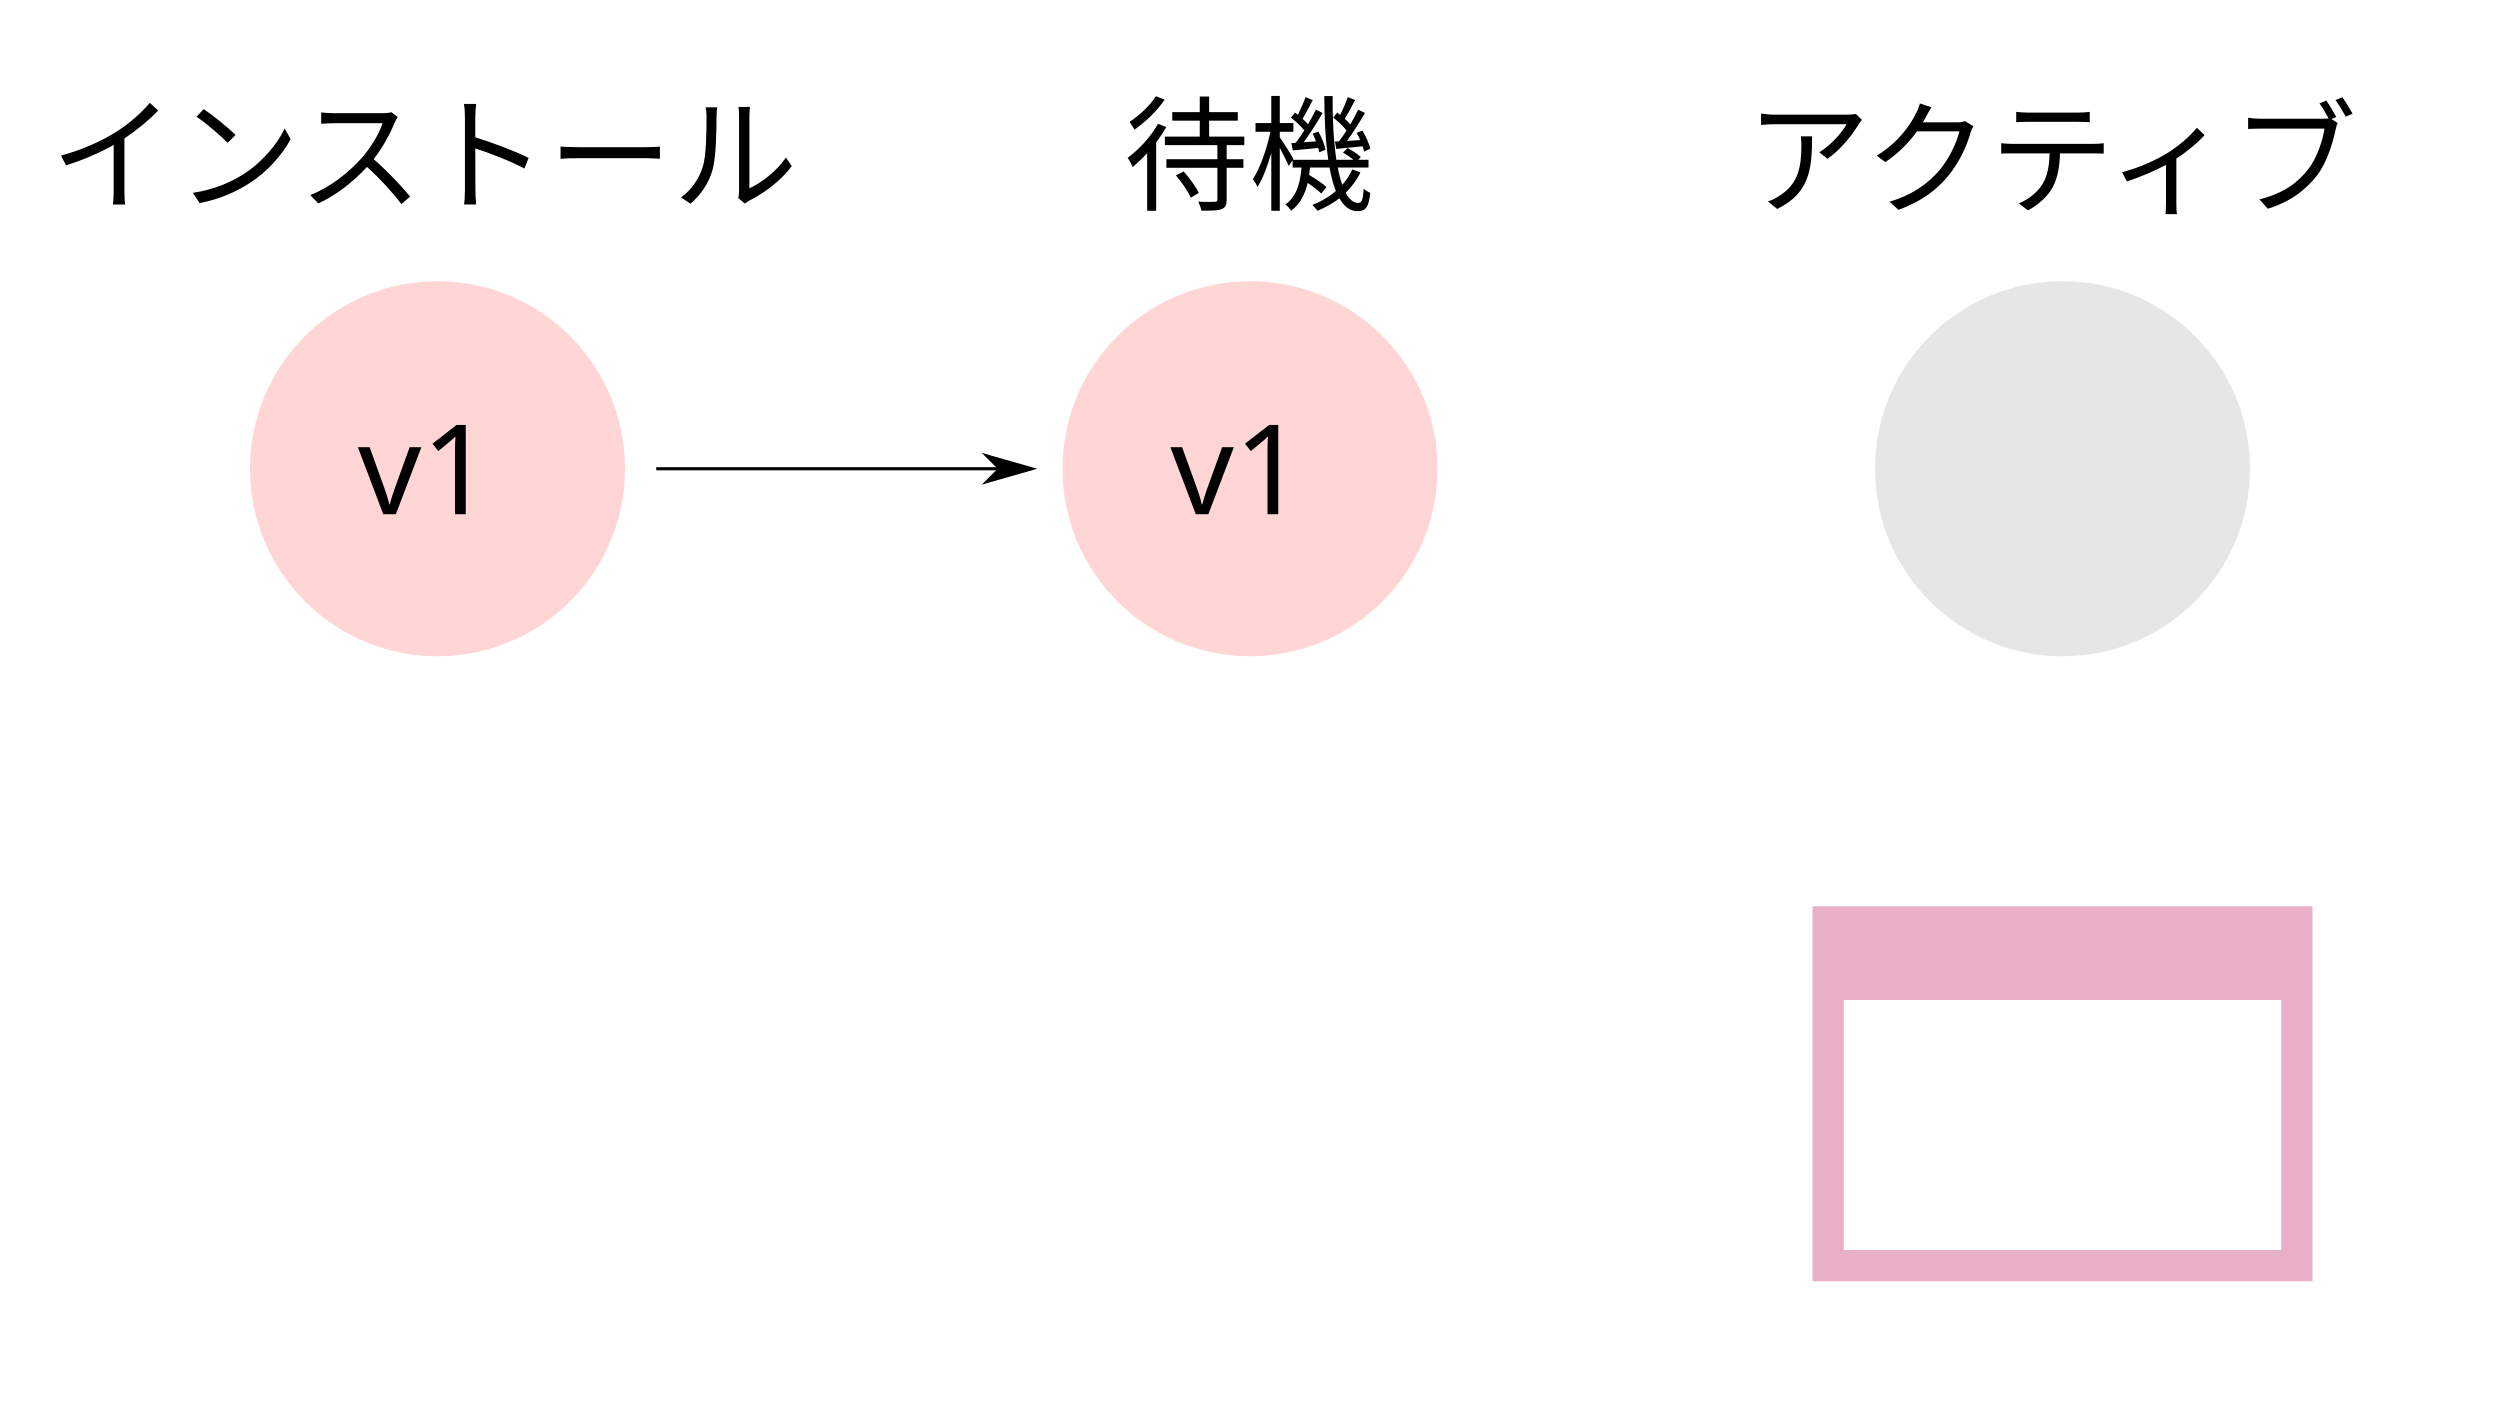
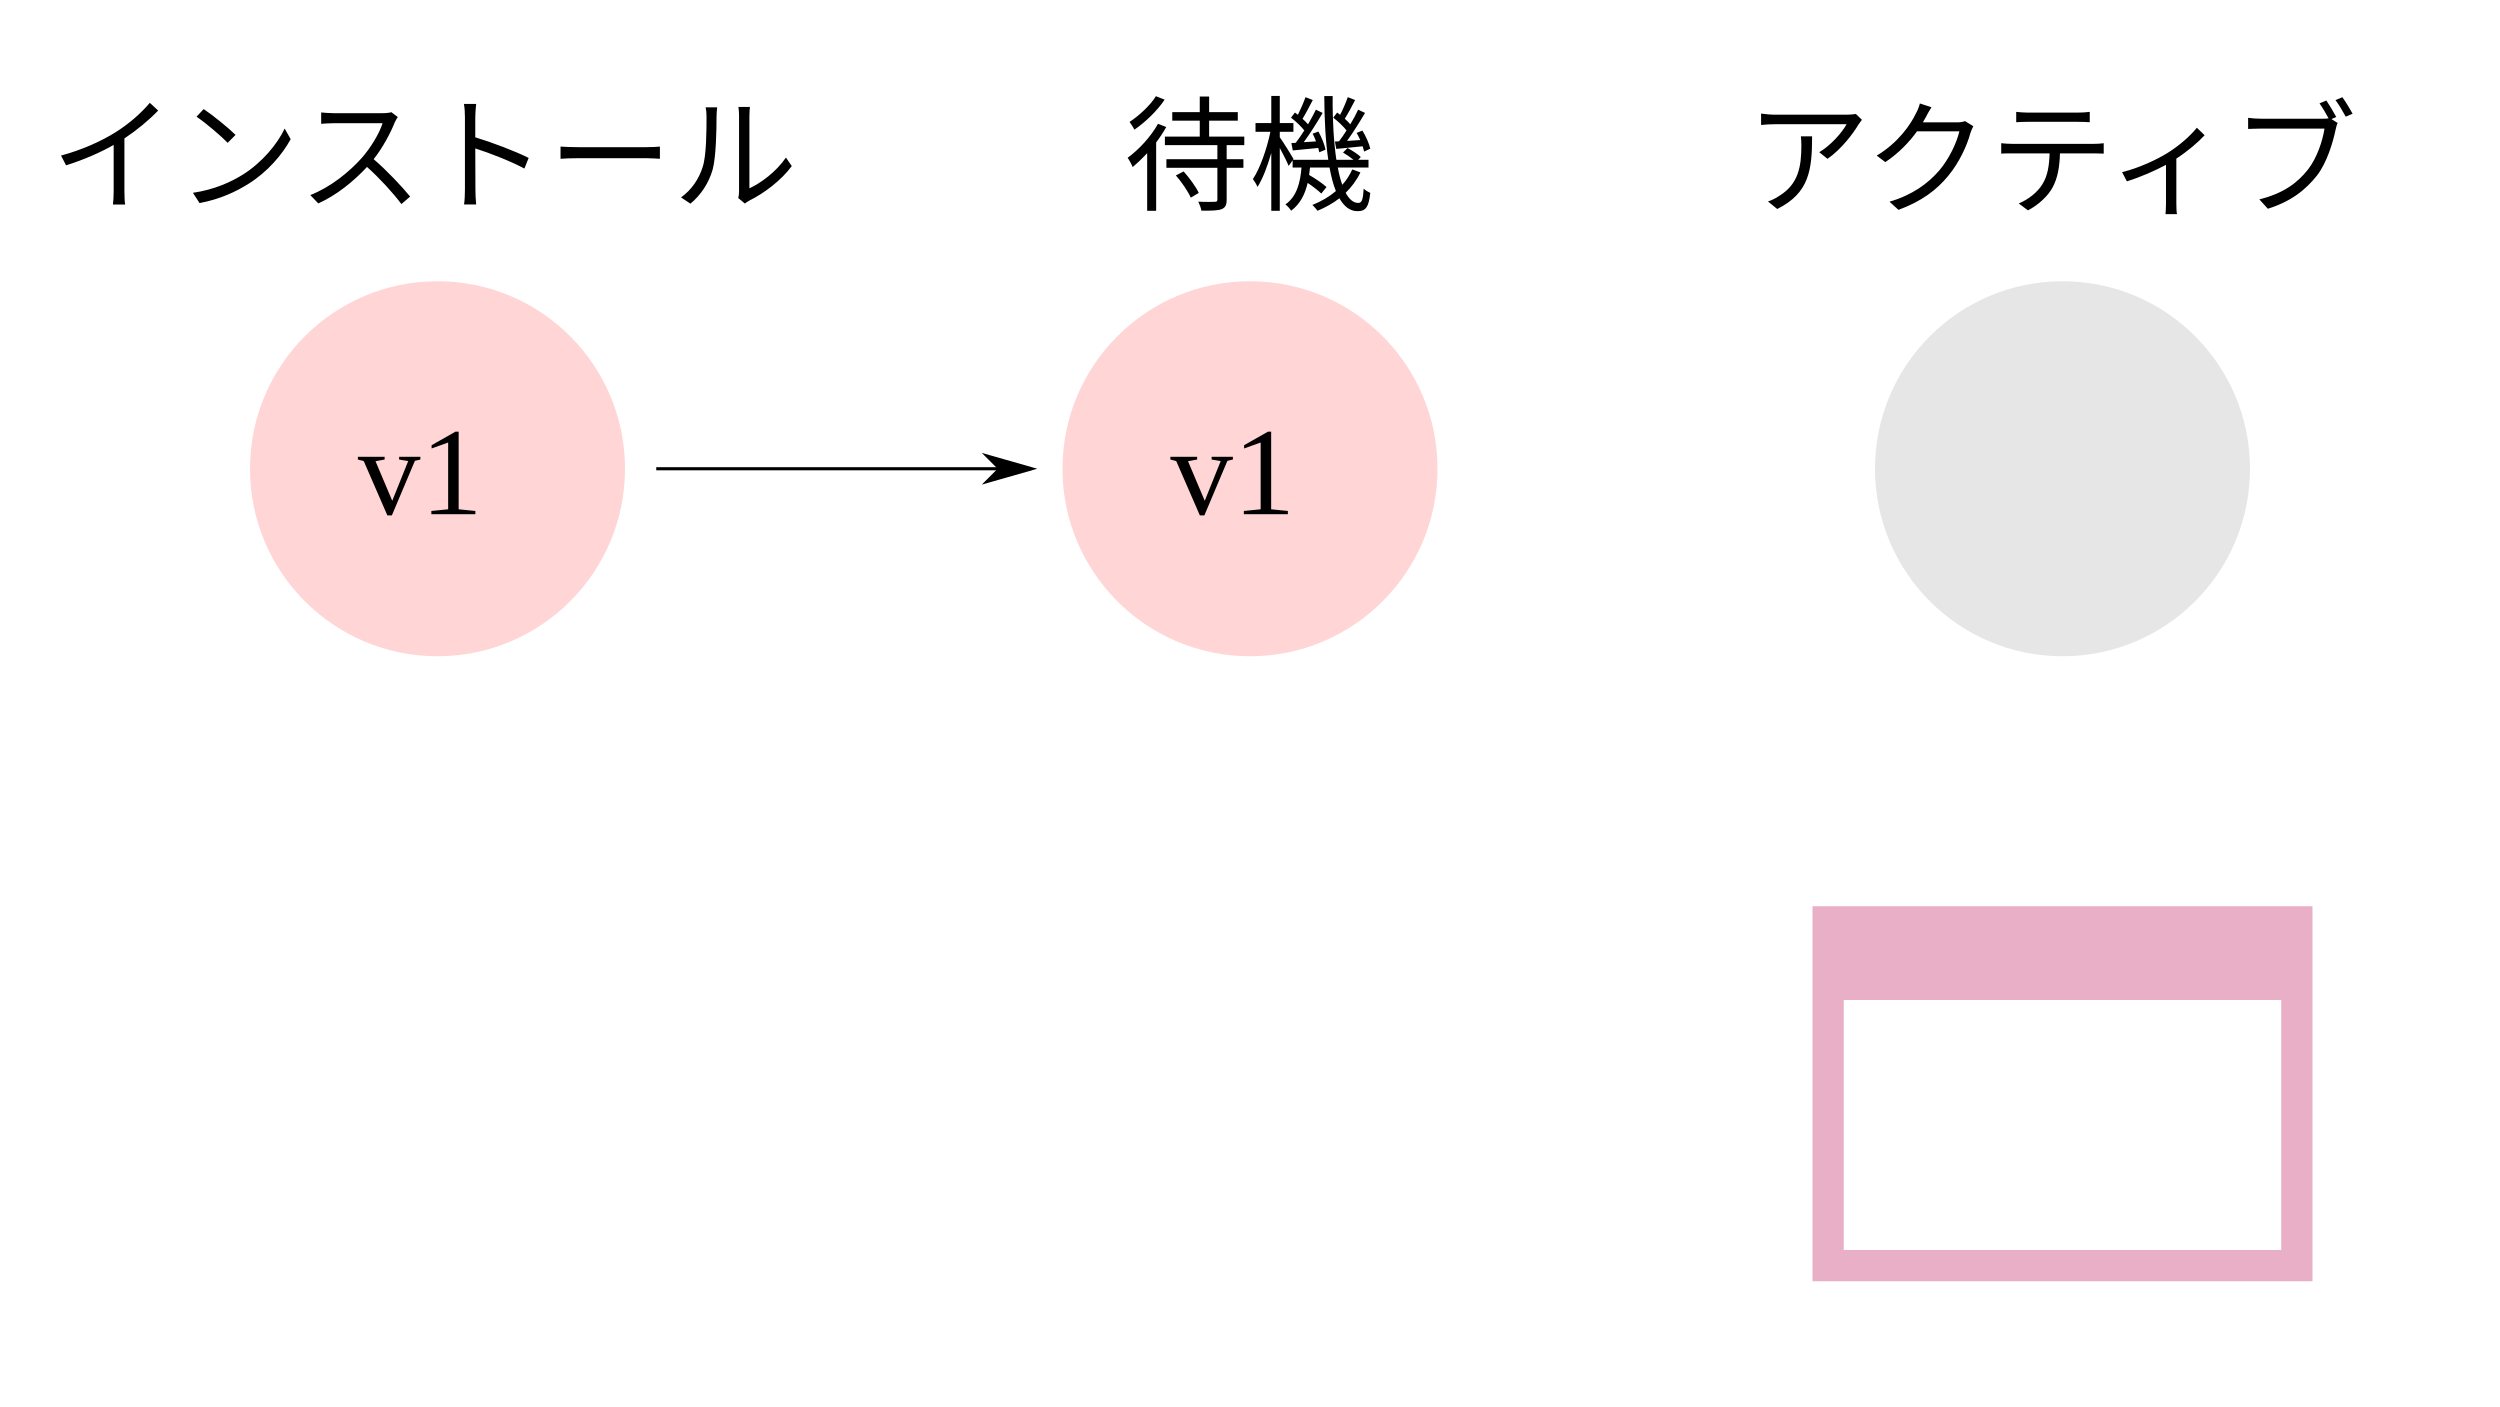
<svg xmlns="http://www.w3.org/2000/svg" version="1.1" id="svg2" viewBox="0 0 800 450" height="450" width="800">
  <defs id="defs4">
    <marker style="overflow:visible;" id="Arrow1Lend" refX="0.0" refY="0.0" orient="auto">
      <path transform="scale(0.8) rotate(180) translate(12.5,0)" style="fill-rule:evenodd;stroke:#000000;stroke-width:1.0pt;" d="M 0.0,0.0 L 5.0,-5.0 L -12.5,0.0 L 5.0,5.0 L 0.0,0.0 z " id="path4519" />
    </marker>
-     <marker style="overflow:visible;" id="marker5110" refX="0.0" refY="0.0" orient="auto">
-       <path transform="scale(0.8) rotate(180) translate(12.5,0)" style="fill-rule:evenodd;stroke:#000000;stroke-width:1pt;stroke-opacity:1;fill:#000000;fill-opacity:1" d="M 0.0,0.0 L 5.0,-5.0 L -12.5,0.0 L 5.0,5.0 L 0.0,0.0 z " id="path5112" />
-     </marker>
-     <marker orient="auto" refY="0.0" refX="0.0" id="marker4798" style="overflow:visible;">
-       <path id="path4800" d="M 0.0,0.0 L 5.0,-5.0 L -12.5,0.0 L 5.0,5.0 L 0.0,0.0 z " style="fill-rule:evenodd;stroke:#000000;stroke-width:1pt;stroke-opacity:1;fill:#000000;fill-opacity:1" transform="scale(0.8) rotate(180) translate(12.5,0)" />
-     </marker>
  </defs>
  <g id="layer1" />
- 
- "&gt;
-     <circle r="60" cy="150" cx="140" id="path4138" style="fill:#ffd5d5;fill-opacity:1;stroke:none;stroke-width:20;stroke-linecap:round;stroke-linejoin:round;stroke-miterlimit:4;stroke-dasharray:none;stroke-dashoffset:0;stroke-opacity:1" />
-   <circle style="fill:#ffd5d5;fill-opacity:1;stroke:none;stroke-width:20;stroke-linecap:round;stroke-linejoin:round;stroke-miterlimit:4;stroke-dasharray:none;stroke-dashoffset:0;stroke-opacity:1" id="circle4140" cx="400" cy="150" r="60" />
-   <circle r="60" cy="150" cx="660" id="circle4142" style="fill:#e6e6e6;fill-opacity:1;stroke:none;stroke-width:20;stroke-linecap:round;stroke-linejoin:round;stroke-miterlimit:4;stroke-dasharray:none;stroke-dashoffset:0;stroke-opacity:1" />
-   <text id="text4144" y="64.219" x="16.094" style="font-style:normal;font-weight:normal;font-size:40px;line-height:125%;font-family:sans-serif;letter-spacing:0px;word-spacing:0px;fill:#000000;fill-opacity:1;stroke:none;stroke-width:1px;stroke-linecap:butt;stroke-linejoin:miter;stroke-opacity:1" xml:space="preserve">
+   <circle r="60" cy="150" cx="140" id="path4138" style="fill:#ffd5d5" />
+   <circle style="fill:#ffd5d5" id="circle4140" cx="400" cy="150" r="60" />
+   <circle r="60" cy="150" cx="660" id="circle4142" style="fill:#e6e6e6" />
+   <text id="text4144" y="64.219" x="16.094" style="font-size:40px" xml:space="preserve">
    <tspan id="tspan4148" y="64.219" x="16.094">インストール</tspan>
  </text>
-   <text xml:space="preserve" style="font-style:normal;font-weight:normal;font-size:40px;line-height:125%;font-family:sans-serif;letter-spacing:0px;word-spacing:0px;fill:#000000;fill-opacity:1;stroke:none;stroke-width:1px;stroke-linecap:butt;stroke-linejoin:miter;stroke-opacity:1" x="359.688" y="64.297" id="text4152">
+   <text style="font-size:40px" x="359.688" y="64.297" id="text4152">
    <tspan x="359.688" y="64.297" id="tspan4154">待機</tspan>
  </text>
-   <text id="text4156" y="65.391" x="558.594" style="font-style:normal;font-weight:normal;font-size:40px;line-height:125%;font-family:sans-serif;letter-spacing:0px;word-spacing:0px;fill:#000000;fill-opacity:1;stroke:none;stroke-width:1px;stroke-linecap:butt;stroke-linejoin:miter;stroke-opacity:1" xml:space="preserve">
+   <text id="text4156" y="65.391" x="558.594" style="font-size:40px" xml:space="preserve">
    <tspan id="tspan4158" y="65.391" x="558.594">アクティブ</tspan>
  </text>
-   <path id="rect4160" d="m 580,290 0,120 160,0 0,-120 -160,0 z m 10,30 140,0 0,80 -140,0 0,-80 z" style="fill:#e9afc6;fill-opacity:1;stroke:none;stroke-width:20;stroke-linecap:round;stroke-linejoin:round;stroke-miterlimit:4;stroke-dasharray:none;stroke-dashoffset:0;stroke-opacity:1" />
- 
- 
-     path
-        id="path4165"
-        d="m 380,892.36216 0,120.00004 160,0 0,-120.00004 -160,0 z m 10,30 140,0 0,80.00004 -140,0 0,-80.00004 z"
-        style="fill:#e6e6e6;fill-opacity:1;stroke:none;stroke-width:20;stroke-linecap:round;stroke-linejoin:round;stroke-miterlimit:4;stroke-dasharray:none;stroke-dashoffset:0;stroke-opacity:1"
-        inkscape:connector-curvature="0" /&gt;
-     <path style="fill:none;fill-rule:evenodd;stroke:#000000;stroke-width:1px;stroke-linecap:butt;stroke-linejoin:miter;stroke-opacity:1;marker-end:url(#marker4798)" d="m 210,150 120,0" id="path4796" />
-   <text id="text4408" y="164.541" x="114.521" style="font-style:normal;font-weight:normal;font-size:40px;line-height:125%;font-family:sans-serif;letter-spacing:0px;word-spacing:0px;fill:#000000;fill-opacity:1;stroke:none;stroke-width:1px;stroke-linecap:butt;stroke-linejoin:miter;stroke-opacity:1" xml:space="preserve">
+   <path id="rect4160" d="m 580,290 0,120 160,0 0,-120 -160,0 z m 10,30 140,0 0,80 -140,0 0,-80 z" style="fill:#e9afc6" />
+   <path style="fill:none;fill-rule:evenodd;stroke:#000000;stroke-width:1px;marker-end:url(#Arrow1Lend)" d="m 210,150 120,0" id="path4796" />
+   <text id="text4408" y="164.541" x="114.521" style="font-size:40px">
    <tspan id="tspan4410" y="164.541" x="114.521">v1</tspan>
  </text>
-   <text xml:space="preserve" style="font-style:normal;font-weight:normal;font-size:40px;line-height:125%;font-family:sans-serif;letter-spacing:0px;word-spacing:0px;fill:#000000;fill-opacity:1;stroke:none;stroke-width:1px;stroke-linecap:butt;stroke-linejoin:miter;stroke-opacity:1" x="374.521" y="164.541" id="text4412">
+   <text xml:space="preserve" style="font-size:40px" x="374.521" y="164.541" id="text4412">
    <tspan x="374.521" y="164.541" id="tspan4414">v1</tspan>
  </text>
</svg>
